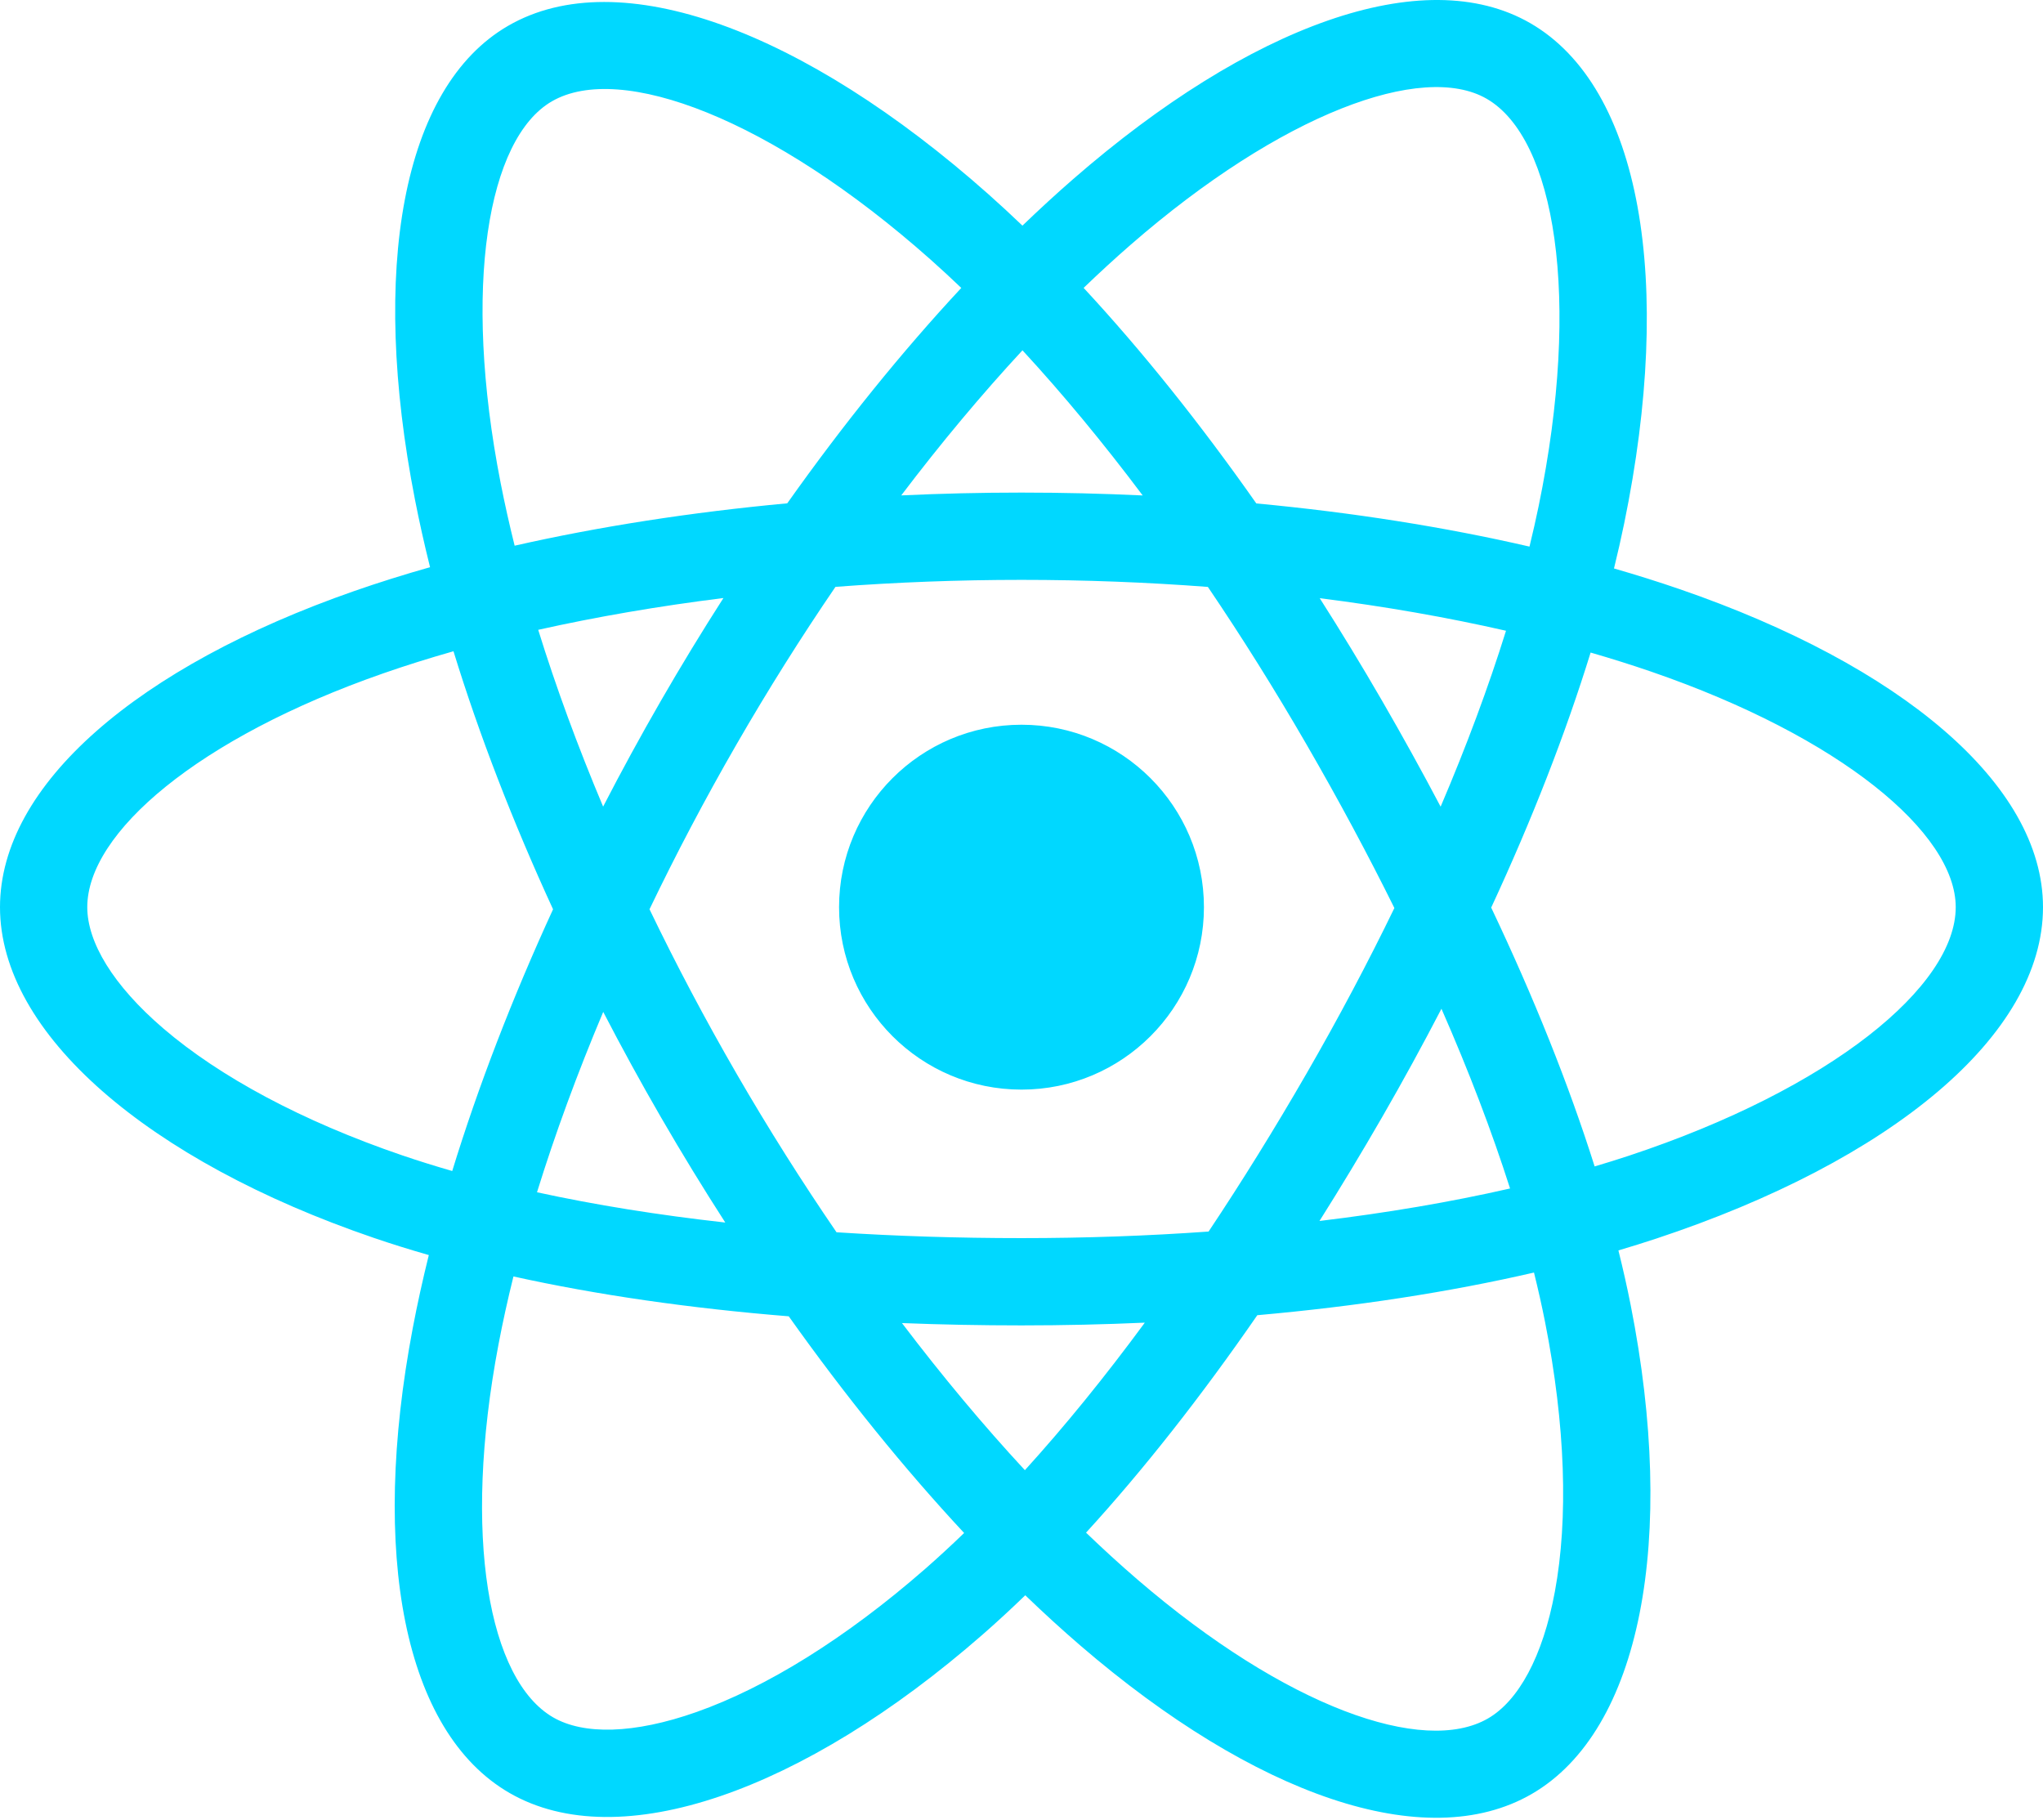
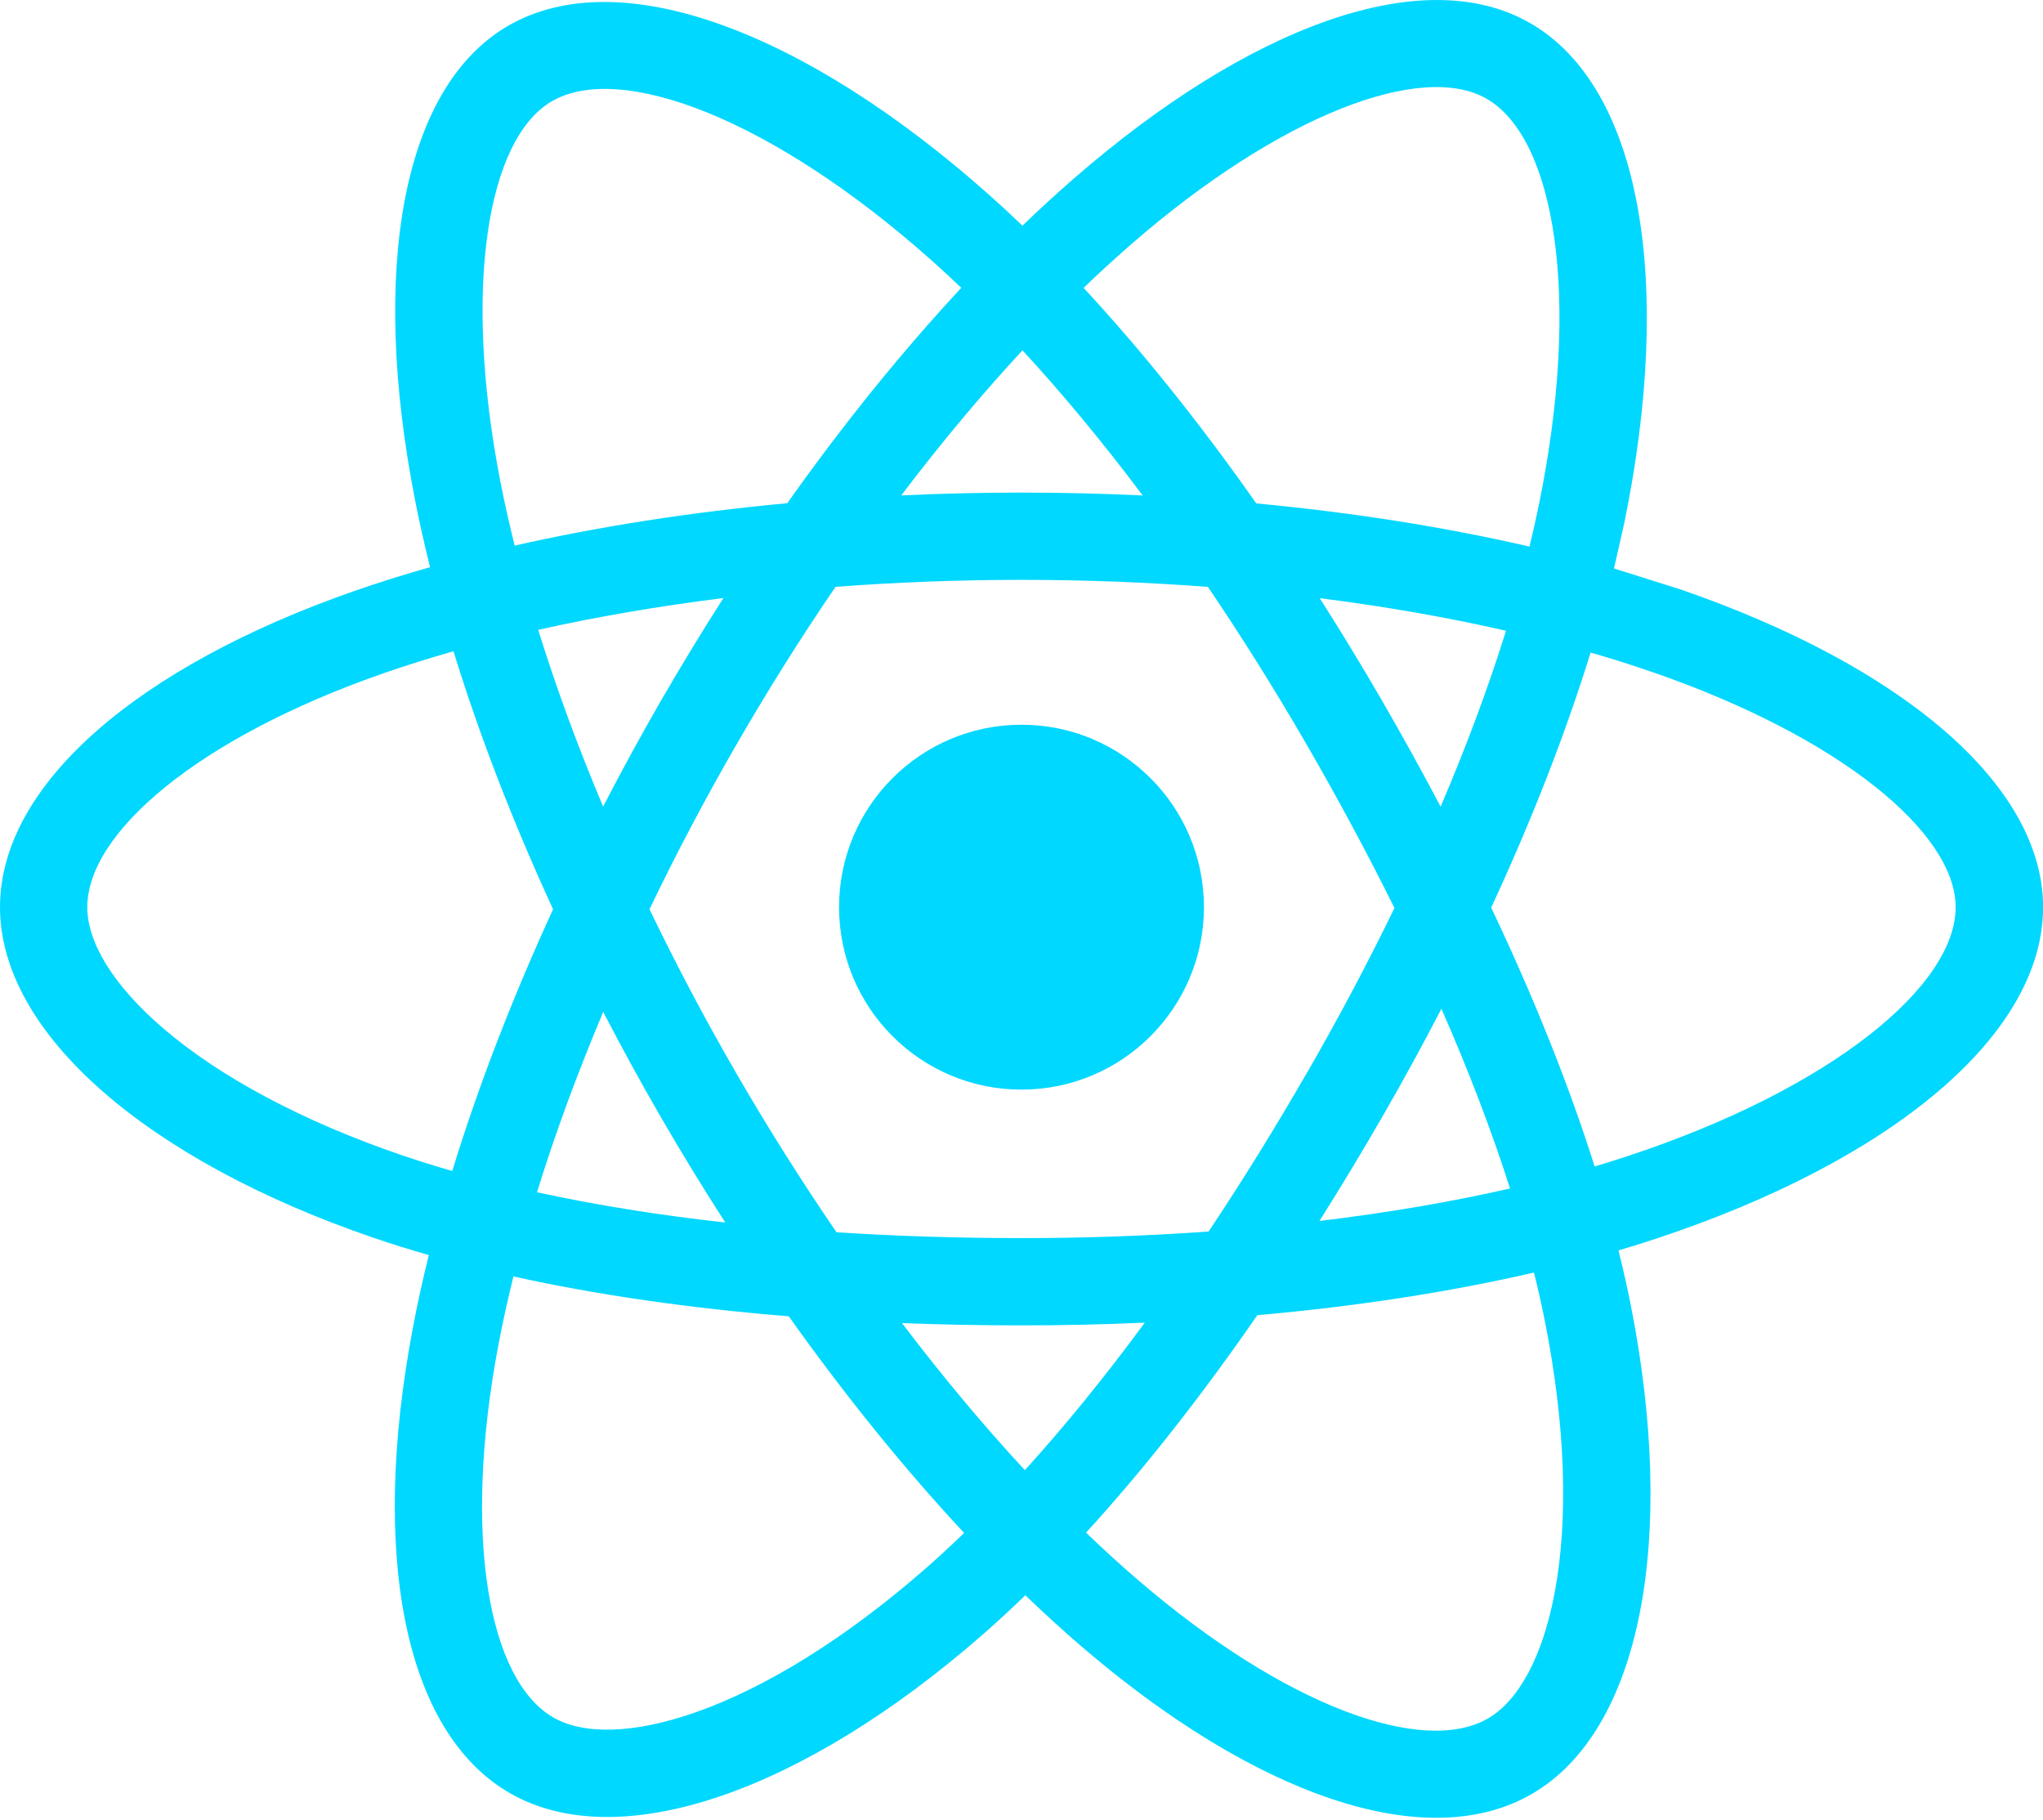
- <svg xmlns="http://www.w3.org/2000/svg" width="256px" height="228px" viewBox="0 0 256 228" version="1.1" preserveAspectRatio="xMidYMid">
-   <g>
-     <path d="M210.483,73.824 C207.828,72.91 205.076,72.045 202.242,71.227 C202.708,69.326 203.136,67.45 203.516,65.606 C209.754,35.325 205.675,10.93 191.747,2.898 C178.392,-4.803 156.551,3.227 134.493,22.424 C132.372,24.27 130.245,26.224 128.118,28.272 C126.702,26.917 125.287,25.608 123.877,24.355 C100.759,3.829 77.587,-4.822 63.673,3.233 C50.33,10.957 46.379,33.89 51.995,62.588 C52.537,65.36 53.171,68.191 53.887,71.069 C50.608,72 47.442,72.992 44.413,74.048 C17.309,83.497 0,98.307 0,113.668 C0,129.533 18.582,145.446 46.812,155.095 C49.039,155.857 51.351,156.577 53.733,157.26 C52.96,160.373 52.288,163.423 51.723,166.398 C46.369,194.598 50.55,216.989 63.857,224.664 C77.601,232.59 100.669,224.443 123.13,204.809 C124.906,203.257 126.687,201.611 128.472,199.886 C130.786,202.114 133.095,204.222 135.393,206.2 C157.15,224.922 178.638,232.482 191.932,224.786 C205.663,216.837 210.126,192.783 204.332,163.518 C203.89,161.283 203.375,159 202.797,156.676 C204.417,156.197 206.007,155.702 207.557,155.188 C236.905,145.465 256,129.745 256,113.668 C256,98.251 238.132,83.342 210.483,73.824 L210.483,73.824 Z M204.118,144.808 C202.718,145.271 201.282,145.719 199.818,146.153 C196.578,135.896 192.206,124.99 186.855,113.721 C191.961,102.721 196.165,91.954 199.314,81.764 C201.933,82.522 204.474,83.321 206.924,84.164 C230.613,92.32 245.064,104.377 245.064,113.668 C245.064,123.564 229.458,136.411 204.118,144.808 L204.118,144.808 Z M193.604,165.642 C196.166,178.583 196.531,190.283 194.835,199.429 C193.31,207.648 190.244,213.127 186.452,215.322 C178.385,219.991 161.132,213.921 142.525,197.91 C140.392,196.074 138.244,194.115 136.088,192.04 C143.302,184.151 150.511,174.98 157.547,164.794 C169.923,163.696 181.615,161.9 192.218,159.449 C192.74,161.556 193.204,163.622 193.604,165.642 L193.604,165.642 Z M87.276,214.515 C79.394,217.298 73.116,217.378 69.321,215.19 C61.246,210.533 57.889,192.554 62.468,168.438 C62.993,165.676 63.617,162.839 64.337,159.939 C74.823,162.258 86.43,163.927 98.835,164.933 C105.919,174.9 113.336,184.061 120.811,192.083 C119.178,193.659 117.551,195.16 115.934,196.575 C106.001,205.257 96.048,211.417 87.276,214.515 L87.276,214.515 Z M50.349,144.747 C37.866,140.48 27.557,134.935 20.491,128.884 C14.141,123.447 10.936,118.048 10.936,113.668 C10.936,104.346 24.833,92.456 48.012,84.375 C50.825,83.394 53.769,82.47 56.824,81.602 C60.028,92.022 64.23,102.917 69.301,113.934 C64.164,125.115 59.902,136.183 56.667,146.726 C54.489,146.099 52.379,145.44 50.349,144.747 L50.349,144.747 Z M62.727,60.488 C57.916,35.9 61.111,17.353 69.152,12.698 C77.716,7.74 96.654,14.809 116.615,32.533 C117.891,33.666 119.172,34.851 120.456,36.078 C113.018,44.065 105.669,53.157 98.648,63.066 C86.608,64.182 75.083,65.974 64.487,68.375 C63.821,65.695 63.231,63.062 62.727,60.488 L62.727,60.488 Z M173.154,87.755 C170.621,83.38 168.02,79.108 165.369,74.952 C173.537,75.985 181.363,77.356 188.712,79.033 C186.506,86.104 183.756,93.497 180.519,101.077 C178.196,96.668 175.74,92.223 173.154,87.755 L173.154,87.755 Z M128.122,43.894 C133.166,49.359 138.218,55.46 143.187,62.08 C138.18,61.844 133.111,61.721 128,61.721 C122.937,61.721 117.906,61.841 112.93,62.074 C117.904,55.515 122.999,49.422 128.122,43.894 L128.122,43.894 Z M82.802,87.831 C80.272,92.218 77.861,96.639 75.575,101.069 C72.391,93.516 69.666,86.089 67.441,78.917 C74.745,77.283 82.534,75.946 90.65,74.933 C87.961,79.127 85.339,83.43 82.802,87.83 L82.802,87.831 L82.802,87.831 Z M90.883,153.183 C82.498,152.247 74.592,150.98 67.29,149.39 C69.551,142.091 72.335,134.505 75.588,126.79 C77.879,131.216 80.299,135.638 82.845,140.036 L82.846,140.036 C85.439,144.515 88.126,148.904 90.883,153.183 L90.883,153.183 Z M128.425,184.213 C123.241,178.621 118.071,172.434 113.022,165.78 C117.924,165.972 122.921,166.071 128,166.071 C133.218,166.071 138.376,165.953 143.453,165.727 C138.468,172.501 133.435,178.697 128.425,184.213 L128.425,184.213 Z M180.623,126.396 C184.045,134.195 186.929,141.741 189.219,148.916 C181.797,150.61 173.783,151.974 165.339,152.987 C167.997,148.776 170.62,144.43 173.198,139.961 C175.805,135.438 178.282,130.909 180.623,126.396 L180.623,126.396 Z M163.725,134.497 C159.723,141.436 155.614,148.059 151.444,154.312 C143.847,154.855 135.999,155.135 128,155.135 C120.033,155.135 112.284,154.887 104.822,154.403 C100.483,148.068 96.285,141.425 92.309,134.557 L92.31,134.557 C88.344,127.707 84.694,120.799 81.387,113.93 C84.693,107.046 88.334,100.13 92.277,93.293 L92.276,93.294 C96.229,86.439 100.39,79.828 104.689,73.533 C112.302,72.957 120.11,72.657 128,72.657 L128,72.657 C135.926,72.657 143.743,72.96 151.354,73.54 C155.587,79.789 159.72,86.378 163.689,93.235 C167.703,100.169 171.39,107.038 174.725,113.775 C171.4,120.628 167.721,127.567 163.725,134.497 L163.725,134.497 Z M186.285,12.373 C194.857,17.317 198.191,37.254 192.805,63.399 C192.461,65.067 192.075,66.766 191.654,68.488 C181.033,66.037 169.5,64.214 157.425,63.081 C150.391,53.064 143.102,43.957 135.785,36.073 C137.752,34.181 139.716,32.376 141.673,30.673 C160.572,14.226 178.237,7.732 186.285,12.373 L186.285,12.373 Z M128,90.808 C140.625,90.808 150.86,101.043 150.86,113.668 C150.86,126.293 140.625,136.528 128,136.528 C115.375,136.528 105.14,126.293 105.14,113.668 C105.14,101.043 115.375,90.808 128,90.808 L128,90.808 Z" fill="#00D8FF" />
-   </g>
+ <svg xmlns="http://www.w3.org/2000/svg" width="256" height="228" preserveAspectRatio="xMidYMid">
+   <path d="M210.483 73.824l-8.24-2.597 1.273-5.62c6.238-30.28 2.16-54.676-11.768-62.707-13.355-7.7-35.196.33-57.254 19.525a171.23 171.23 0 0 0-6.374 5.849c-1.417-1.355-2.83-2.665-4.242-3.917C100.76 3.83 77.587-4.822 63.673 3.233 50.33 10.957 46.38 33.9 51.995 62.588c.542 2.772 1.176 5.603 1.893 8.48a169.37 169.37 0 0 0-9.475 2.979C17.31 83.497 0 98.307 0 113.668c0 15.865 18.582 31.778 46.812 41.427a145.52 145.52 0 0 0 6.922 2.165c-.773 3.113-1.446 6.163-2 9.138-5.354 28.2-1.173 50.59 12.134 58.266 13.745 7.926 36.812-.22 59.273-19.855 1.775-1.552 3.557-3.198 5.342-4.923 2.313 2.228 4.623 4.336 6.92 6.314 21.757 18.722 43.245 26.283 56.54 18.586 13.73-7.95 18.193-32.003 12.4-61.268-.442-2.235-.957-4.518-1.536-6.842 1.62-.48 3.2-.973 4.76-1.487 29.348-9.724 48.443-25.443 48.443-41.52 0-15.417-17.868-30.326-45.517-39.844zm-6.365 70.984a144.31 144.31 0 0 1-4.3 1.346c-3.24-10.257-7.613-21.163-12.964-32.432 5.106-11 9.3-21.767 12.46-31.958 2.62.758 5.16 1.557 7.6 2.4 23.7 8.155 38.14 20.213 38.14 29.504 0 9.896-15.606 22.743-40.946 31.14zm-10.514 20.834c2.562 12.94 2.928 24.64 1.23 33.787-1.525 8.22-4.59 13.698-8.382 15.893-8.068 4.67-25.32-1.4-43.927-17.412-2.133-1.835-4.282-3.795-6.437-5.87 7.213-7.89 14.423-17.06 21.46-27.246 12.376-1.098 24.068-2.894 34.67-5.345.522 2.107.986 4.173 1.386 6.193zM87.276 214.515c-7.882 2.784-14.16 2.863-17.955.675-8.075-4.657-11.432-22.636-6.853-46.752.524-2.762 1.15-5.6 1.868-8.5 10.487 2.32 22.093 3.988 34.5 4.993 7.083 9.967 14.5 19.128 21.976 27.15-1.633 1.577-3.26 3.078-4.878 4.492-9.932 8.682-19.886 14.842-28.657 17.94zM50.35 144.747c-12.483-4.266-22.792-9.812-29.858-15.863-6.35-5.438-9.555-10.836-9.555-15.216 0-9.322 13.898-21.212 37.077-29.293 2.812-.98 5.757-1.905 8.812-2.773 3.203 10.42 7.406 21.315 12.477 32.332-5.137 11.18-9.4 22.25-12.634 32.79a134.72 134.72 0 0 1-6.319-1.979zm12.378-84.26c-4.81-24.587-1.616-43.135 6.425-47.8 8.564-4.958 27.503 2.11 47.463 19.835 1.276 1.133 2.557 2.318 3.84 3.545-7.438 7.987-14.788 17.08-21.808 26.987-12.04 1.116-23.565 2.91-34.16 5.31-.666-2.68-1.256-5.313-1.76-7.887zm110.427 27.267a347.8 347.8 0 0 0-7.785-12.803c8.168 1.033 15.994 2.403 23.343 4.08-2.206 7.07-4.956 14.465-8.194 22.044a381.15 381.15 0 0 0-7.365-13.322zm-45.032-43.86c5.044 5.465 10.096 11.566 15.065 18.187a322.04 322.04 0 0 0-15.187-.36 323.24 323.24 0 0 0-15.07.353c4.974-6.56 10.07-12.652 15.192-18.18zM82.802 87.83c-2.53 4.388-4.94 8.81-7.227 13.238-3.185-7.553-5.91-14.98-8.135-22.15 7.304-1.635 15.093-2.97 23.21-3.984-2.688 4.194-5.3 8.497-7.848 12.897zm8.08 65.352c-8.385-.936-16.29-2.203-23.594-3.793 2.26-7.3 5.046-14.885 8.298-22.6 2.292 4.426 4.712 8.85 7.258 13.246a323.72 323.72 0 0 0 8.038 13.147zm37.54 31.03c-5.183-5.593-10.353-11.78-15.403-18.433 4.902.192 9.9.29 14.978.29a347.67 347.67 0 0 0 15.453-.344c-4.985 6.774-10.02 12.97-15.03 18.486zm52.198-57.817c3.422 7.8 6.306 15.345 8.596 22.52-7.423 1.693-15.436 3.057-23.88 4.07 2.658-4.21 5.28-8.557 7.86-13.026 2.608-4.522 5.084-9.05 7.425-13.564zm-16.898 8.1c-4.002 6.94-8.1 13.562-12.28 19.815a329.4 329.4 0 0 1-23.444.823c-7.967 0-15.716-.247-23.178-.732a310.2 310.2 0 0 1-12.513-19.846c-3.965-6.85-7.615-13.757-10.922-20.626 3.306-6.885 6.947-13.8 10.9-20.638l-.001.001c3.953-6.856 8.114-13.467 12.413-19.76 7.613-.576 15.42-.876 23.31-.876 7.926 0 15.743.303 23.354.883 4.233 6.25 8.366 12.838 12.335 19.695 4.014 6.934 7.7 13.803 11.036 20.54-3.325 6.853-7.004 13.792-11 20.722zm22.56-122.124c8.573 4.944 11.906 24.88 6.52 51.026a144.48 144.48 0 0 1-1.151 5.089c-10.62-2.45-22.154-4.274-34.23-5.407-7.034-10.017-14.324-19.124-21.64-27.008a160.79 160.79 0 0 1 5.888-5.4c18.9-16.448 36.564-22.94 44.612-18.3zM128 90.808c12.625 0 22.86 10.234 22.86 22.86s-10.235 22.86-22.86 22.86-22.86-10.235-22.86-22.86 10.235-22.86 22.86-22.86z" fill="#00d8ff" />
</svg>
